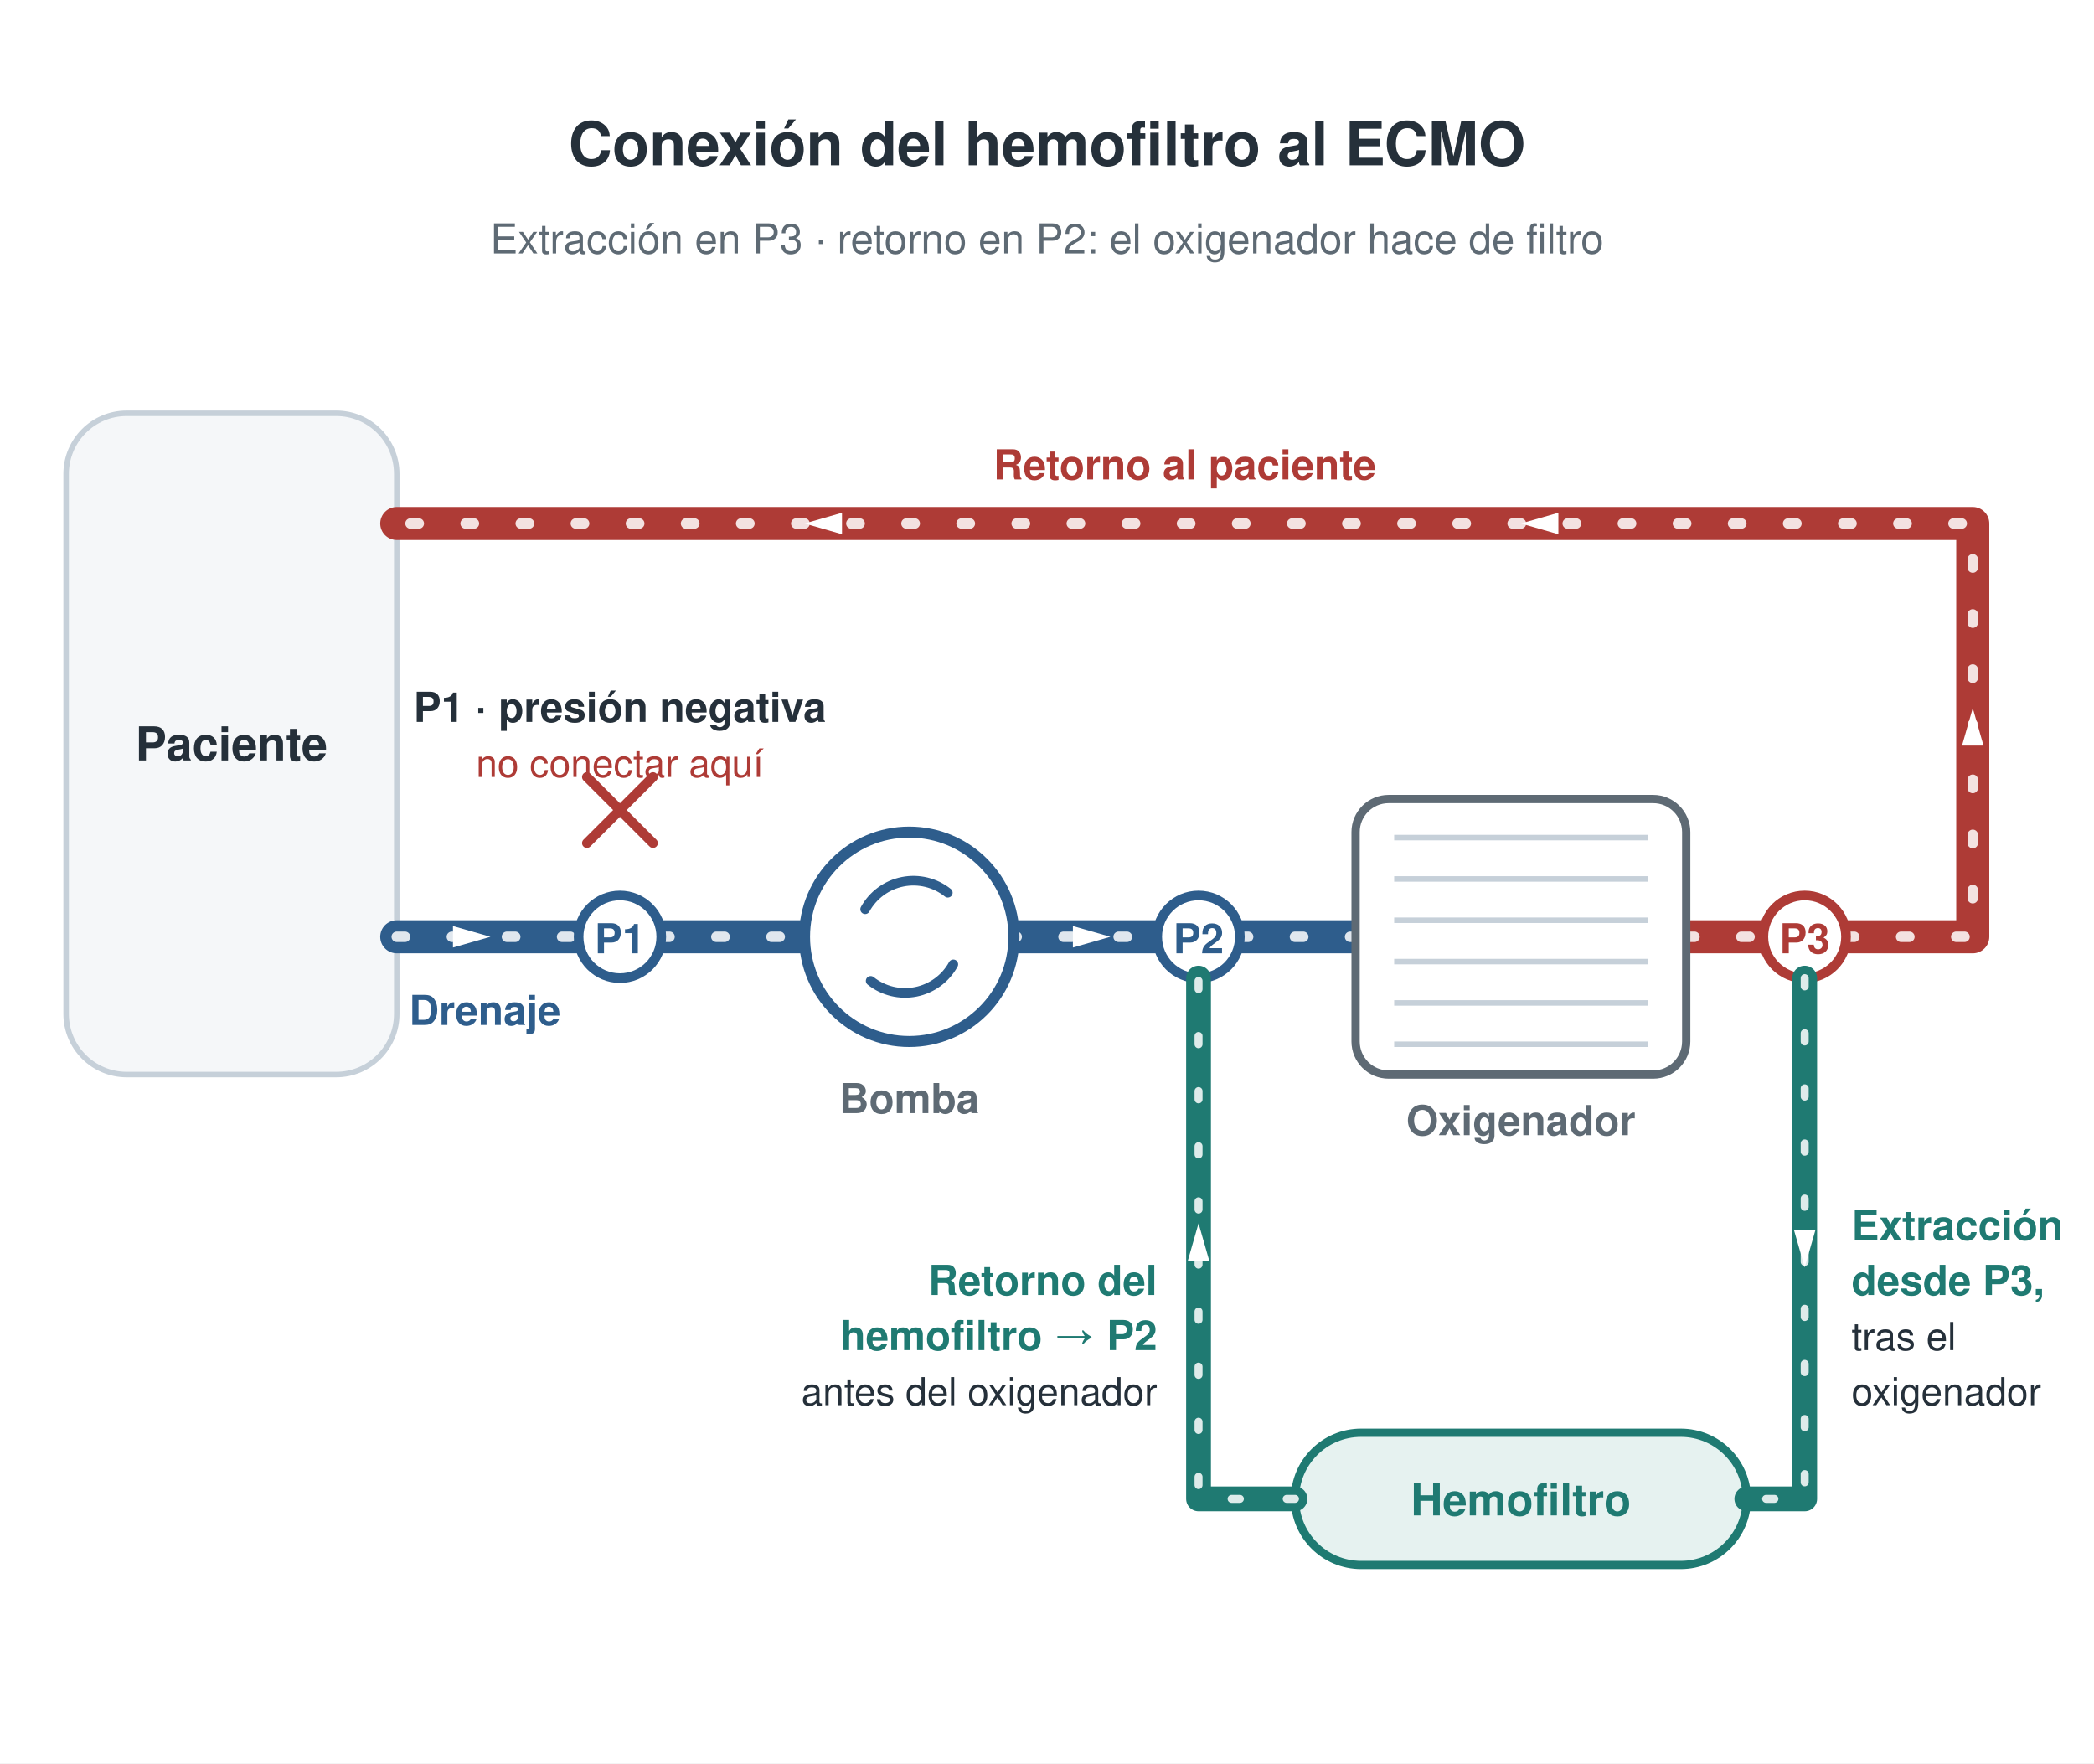
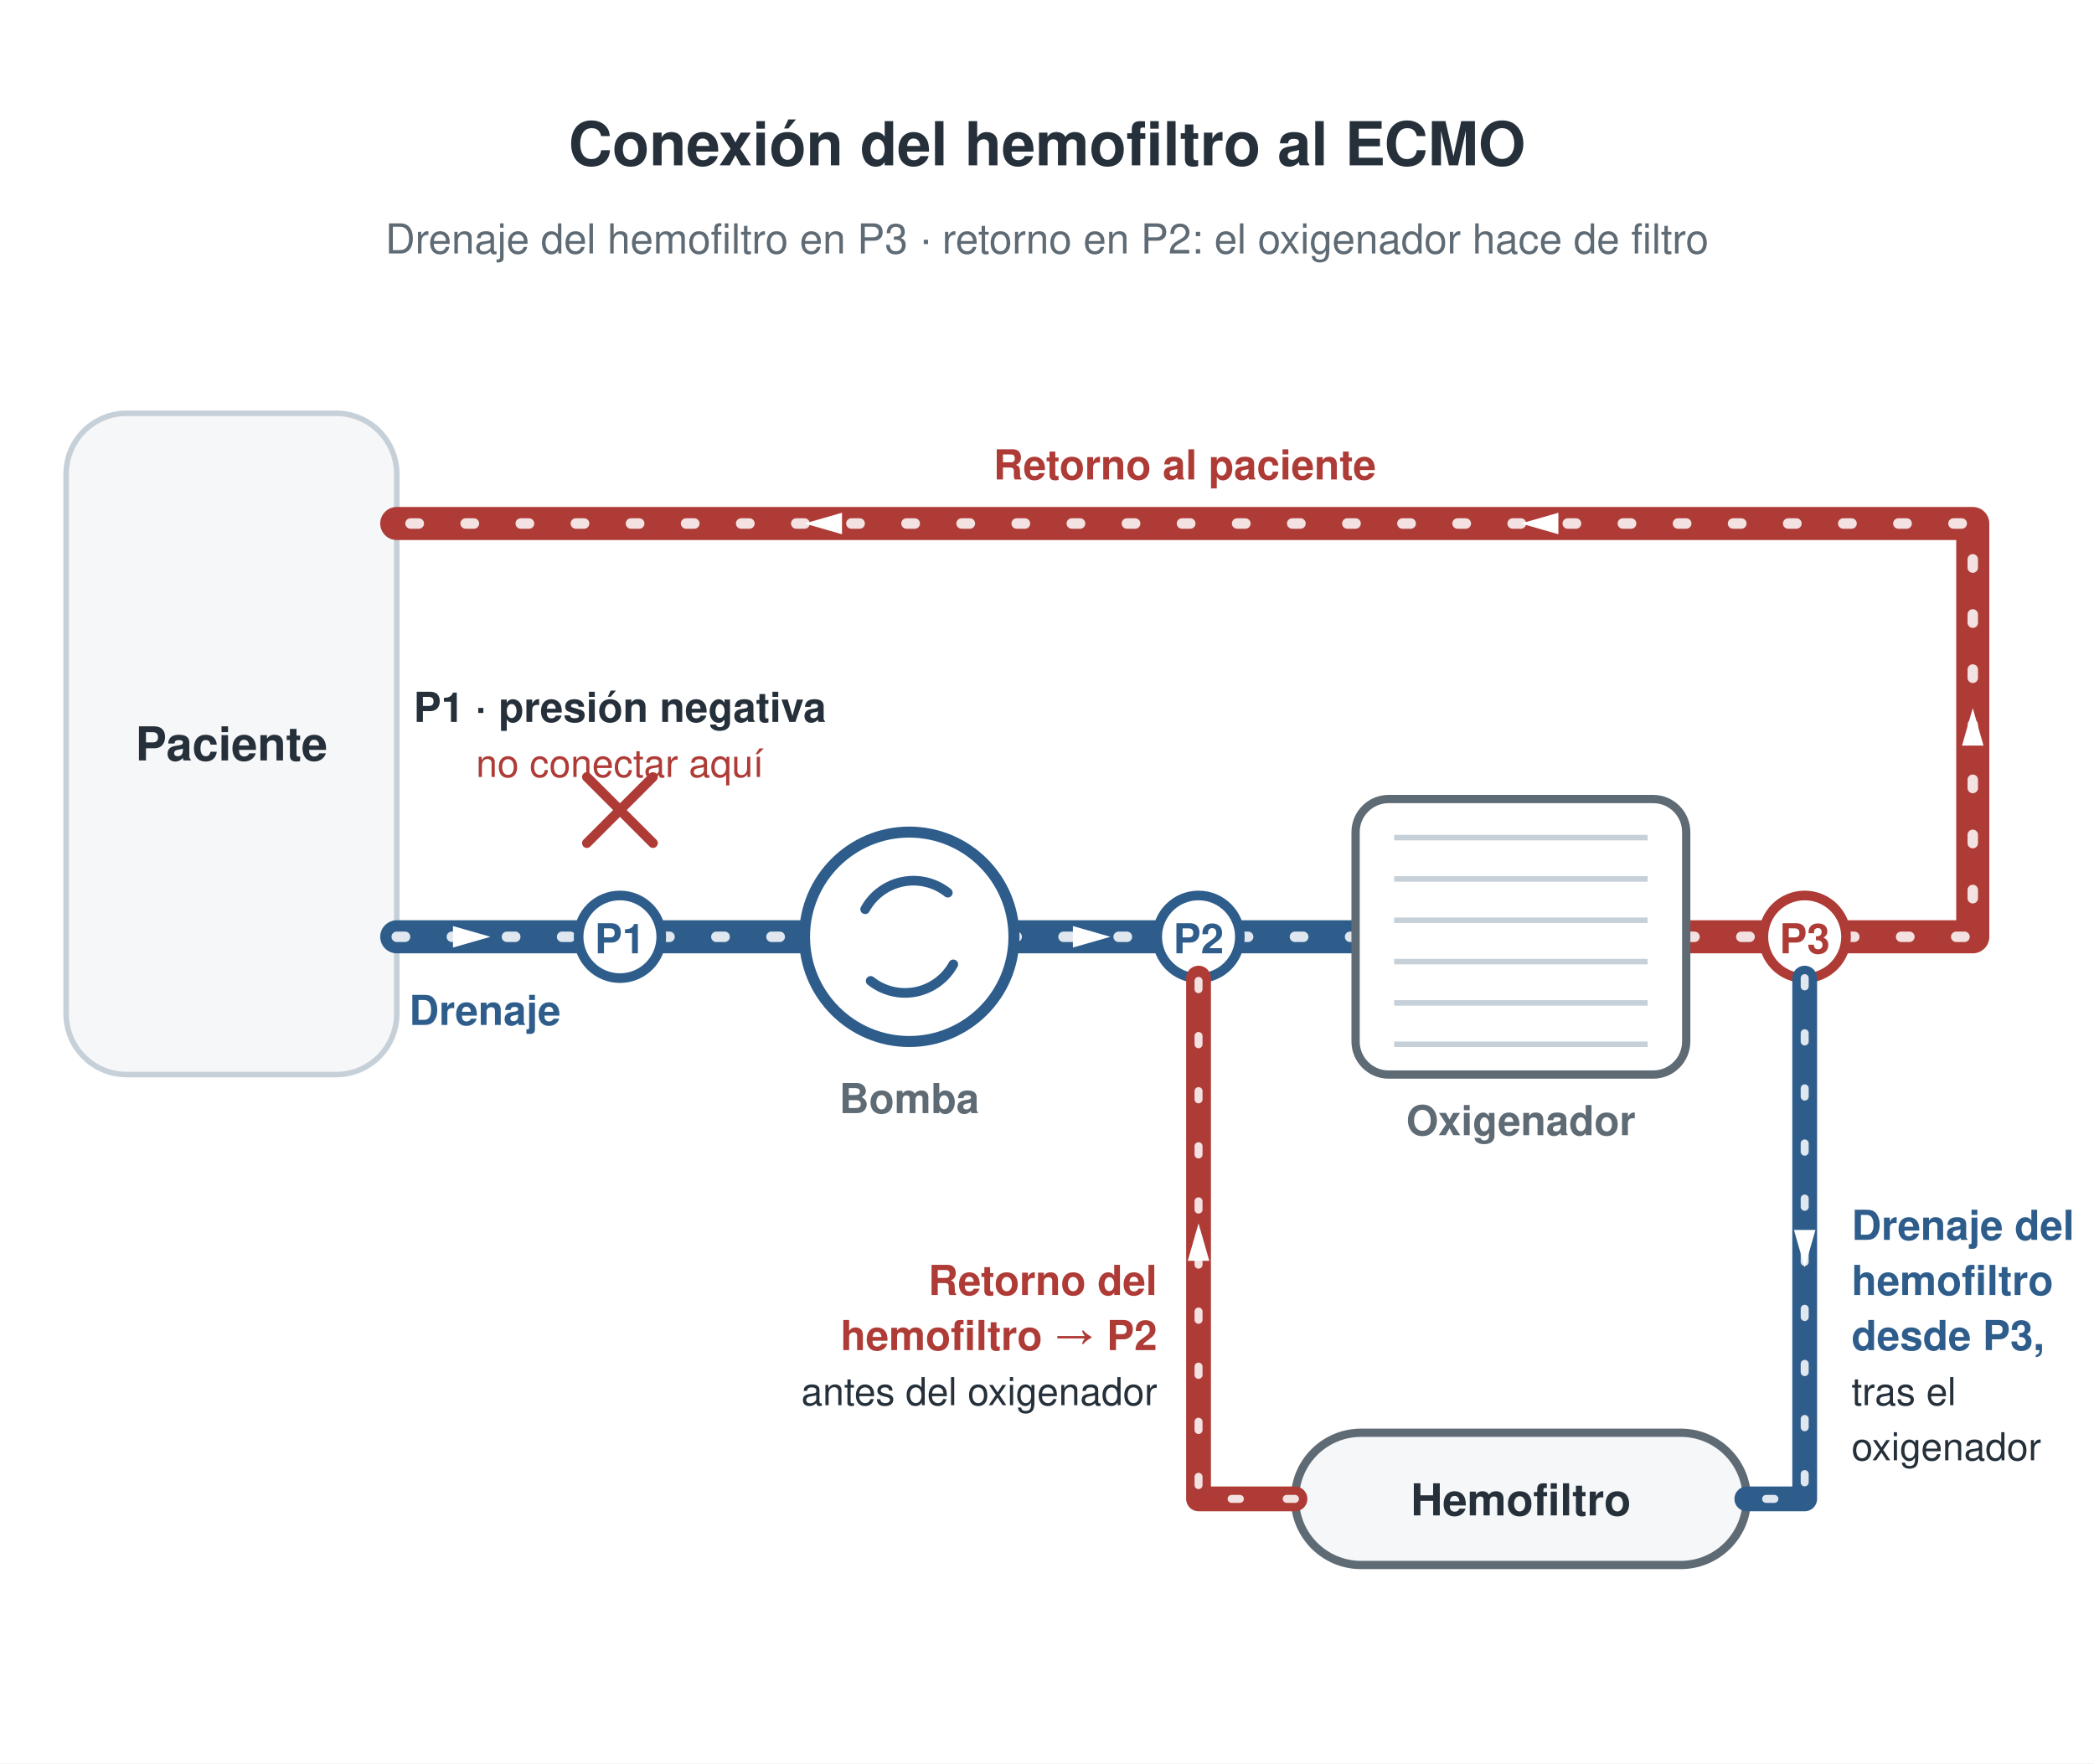
- <svg xmlns="http://www.w3.org/2000/svg" viewBox="0 0 760 640" role="img" aria-label="Conexión del hemofiltro al circuito de ECMO: extracción en P3 y retorno en P2">
+ <svg xmlns="http://www.w3.org/2000/svg" viewBox="0 0 760 640" role="img" aria-label="Conexión del hemofiltro al circuito de ECMO: drenaje del hemofiltro en P3 (línea azul) y retorno en P2 (línea roja)">
  <style>.fl{animation:fl 1.2s linear infinite}@keyframes fl{to{stroke-dashoffset:-40}}@media (prefers-reduced-motion:reduce){.fl{animation:none}}</style>
  <rect width="760" height="640" fill="#FFFFFF" />
  <rect x="24" y="150" width="120" height="240" rx="22" fill="#F5F7F9" stroke="#C6D0D9" stroke-width="2" />
  <text x="84" y="276" font-family="IBM Plex Sans, Helvetica, Arial, sans-serif" font-size="17" font-weight="700" fill="#25303A" text-anchor="middle">Paciente</text>
  <path d="M144 340 L210 340" fill="none" stroke="#2E5D8C" stroke-width="12" stroke-linecap="round" stroke-linejoin="round" />
  <path class="fl" style="animation-duration:1.2s" d="M144 340 L210 340" fill="none" stroke="#FFFFFF" stroke-opacity=".85" stroke-width="3.8" stroke-linecap="round" stroke-linejoin="round" stroke-dasharray="3 17" />
  <path d="M240 340 L294 340" fill="none" stroke="#2E5D8C" stroke-width="12" stroke-linecap="round" stroke-linejoin="round" />
  <path class="fl" style="animation-duration:1.2s" d="M240 340 L294 340" fill="none" stroke="#FFFFFF" stroke-opacity=".85" stroke-width="3.8" stroke-linecap="round" stroke-linejoin="round" stroke-dasharray="3 17" />
  <path d="M366 340 L420 340" fill="none" stroke="#2E5D8C" stroke-width="12" stroke-linecap="round" stroke-linejoin="round" />
  <path class="fl" style="animation-duration:1.2s" d="M366 340 L420 340" fill="none" stroke="#FFFFFF" stroke-opacity=".85" stroke-width="3.8" stroke-linecap="round" stroke-linejoin="round" stroke-dasharray="3 17" />
  <path d="M450 340 L492 340" fill="none" stroke="#2E5D8C" stroke-width="12" stroke-linecap="round" stroke-linejoin="round" />
  <path class="fl" style="animation-duration:1.2s" d="M450 340 L492 340" fill="none" stroke="#FFFFFF" stroke-opacity=".85" stroke-width="3.8" stroke-linecap="round" stroke-linejoin="round" stroke-dasharray="3 17" />
  <path d="M612 340 L640 340" fill="none" stroke="#AE3B36" stroke-width="12" stroke-linecap="round" stroke-linejoin="round" />
  <path class="fl" style="animation-duration:1.2s" d="M612 340 L640 340" fill="none" stroke="#FFFFFF" stroke-opacity=".85" stroke-width="3.8" stroke-linecap="round" stroke-linejoin="round" stroke-dasharray="3 17" />
  <path d="M670 340 L716 340 L716 190 L144 190" fill="none" stroke="#AE3B36" stroke-width="12" stroke-linecap="round" stroke-linejoin="round" />
  <path class="fl" style="animation-duration:2.4s" d="M670 340 L716 340 L716 190 L144 190" fill="none" stroke="#FFFFFF" stroke-opacity=".85" stroke-width="3.8" stroke-linecap="round" stroke-linejoin="round" stroke-dasharray="3 17" />
  <circle cx="330" cy="340" r="38" fill="#FFFFFF" stroke="#2E5D8C" stroke-width="4" />
  <path d="M330 340 m-16 -10 a20 20 0 0 1 30 -6 M330 340 m16 10 a20 20 0 0 1 -30 6" fill="none" stroke="#2E5D8C" stroke-width="3.5" stroke-linecap="round" />
  <text x="330" y="404" font-family="IBM Plex Sans, Helvetica, Arial, sans-serif" font-size="15" font-weight="600" fill="#5E6A74" text-anchor="middle">Bomba</text>
  <rect x="492" y="290" width="120" height="100" rx="12" fill="#FFFFFF" stroke="#5E6A74" stroke-width="3" />
  <path d="M506 304 L598 304" stroke="#C6D0D9" stroke-width="2" />
  <path d="M506 319 L598 319" stroke="#C6D0D9" stroke-width="2" />
  <path d="M506 334 L598 334" stroke="#C6D0D9" stroke-width="2" />
  <path d="M506 349 L598 349" stroke="#C6D0D9" stroke-width="2" />
  <path d="M506 364 L598 364" stroke="#C6D0D9" stroke-width="2" />
  <path d="M506 379 L598 379" stroke="#C6D0D9" stroke-width="2" />
  <text x="552" y="412" font-family="IBM Plex Sans, Helvetica, Arial, sans-serif" font-size="15" font-weight="600" fill="#5E6A74" text-anchor="middle">Oxigenador</text>
  <circle cx="225" cy="340" r="15" fill="#FFFFFF" stroke="#2E5D8C" stroke-width="3.5" />
  <text x="225" y="346" font-family="IBM Plex Sans, Helvetica, Arial, sans-serif" font-size="15" font-weight="700" fill="#2E5D8C" text-anchor="middle">P1</text>
  <circle cx="435" cy="340" r="15" fill="#FFFFFF" stroke="#2E5D8C" stroke-width="3.5" />
  <text x="435" y="346" font-family="IBM Plex Sans, Helvetica, Arial, sans-serif" font-size="15" font-weight="700" fill="#2E5D8C" text-anchor="middle">P2</text>
  <circle cx="655" cy="340" r="15" fill="#FFFFFF" stroke="#AE3B36" stroke-width="3.5" />
  <text x="655" y="346" font-family="IBM Plex Sans, Helvetica, Arial, sans-serif" font-size="15" font-weight="700" fill="#AE3B36" text-anchor="middle">P3</text>
-   <rect x="470" y="520" width="164" height="48" rx="24" fill="#E6F2F0" stroke="#1F7A72" stroke-width="3" />
-   <text x="552" y="550" font-family="IBM Plex Sans, Helvetica, Arial, sans-serif" font-size="16" font-weight="700" fill="#1F7A72" text-anchor="middle">Hemofiltro</text>
-   <path d="M655 355 L655 544 L634 544" fill="none" stroke="#1F7A72" stroke-width="9" stroke-linecap="round" stroke-linejoin="round" />
+   <rect x="470" y="520" width="164" height="48" rx="24" fill="#F5F7F9" stroke="#5E6A74" stroke-width="3" />
+   <text x="552" y="550" font-family="IBM Plex Sans, Helvetica, Arial, sans-serif" font-size="16" font-weight="700" fill="#25303A" text-anchor="middle">Hemofiltro</text>
+   <path d="M655 355 L655 544 L634 544" fill="none" stroke="#2E5D8C" stroke-width="9" stroke-linecap="round" stroke-linejoin="round" />
  <path class="fl" style="animation-duration:1.6s" d="M655 355 L655 544 L634 544" fill="none" stroke="#FFFFFF" stroke-opacity=".85" stroke-width="2.9" stroke-linecap="round" stroke-linejoin="round" stroke-dasharray="3 17" />
-   <path d="M470 544 L435 544 L435 355" fill="none" stroke="#1F7A72" stroke-width="9" stroke-linecap="round" stroke-linejoin="round" />
+   <path d="M470 544 L435 544 L435 355" fill="none" stroke="#AE3B36" stroke-width="9" stroke-linecap="round" stroke-linejoin="round" />
  <path class="fl" style="animation-duration:1.6s" d="M470 544 L435 544 L435 355" fill="none" stroke="#FFFFFF" stroke-opacity=".85" stroke-width="2.9" stroke-linecap="round" stroke-linejoin="round" stroke-dasharray="3 17" />
  <polygon points="655.0,460.0 651.1,446.4 658.9,446.4" fill="#FFFFFF" />
  <polygon points="435.0,444.0 438.9,457.6 431.1,457.6" fill="#FFFFFF" />
  <polygon points="552.0,190.0 565.6,186.1 565.6,193.9" fill="#FFFFFF" />
  <polygon points="292.0,190.0 305.6,186.1 305.6,193.9" fill="#FFFFFF" />
  <polygon points="716.0,257.0 719.9,270.6 712.1,270.6" fill="#FFFFFF" />
  <polygon points="178.0,340.0 164.4,343.9 164.4,336.1" fill="#FFFFFF" />
  <polygon points="403.0,340.0 389.4,343.9 389.4,336.1" fill="#FFFFFF" />
  <path d="M213 312 L237 288 M213 288 L237 312" stroke="#AE3B36" stroke-width="3.5" stroke-linecap="round" transform="translate(0 -6)" />
  <text x="225" y="262" font-family="IBM Plex Sans, Helvetica, Arial, sans-serif" font-size="15" font-weight="700" fill="#25303A" text-anchor="middle">P1 · presión negativa</text>
  <text x="225" y="282" font-family="IBM Plex Sans, Helvetica, Arial, sans-serif" font-size="14" font-weight="500" fill="#AE3B36" text-anchor="middle">no conectar aquí</text>
-   <text x="420" y="470" font-family="IBM Plex Sans, Helvetica, Arial, sans-serif" font-size="15" font-weight="700" fill="#1F7A72" text-anchor="end">Retorno del</text>
-   <text x="420" y="490" font-family="IBM Plex Sans, Helvetica, Arial, sans-serif" font-size="15" font-weight="700" fill="#1F7A72" text-anchor="end">hemofiltro → P2</text>
+   <text x="420" y="470" font-family="IBM Plex Sans, Helvetica, Arial, sans-serif" font-size="15" font-weight="700" fill="#AE3B36" text-anchor="end">Retorno del</text>
+   <text x="420" y="490" font-family="IBM Plex Sans, Helvetica, Arial, sans-serif" font-size="15" font-weight="700" fill="#AE3B36" text-anchor="end">hemofiltro → P2</text>
  <text x="420" y="510" font-family="IBM Plex Sans, Helvetica, Arial, sans-serif" font-size="14" font-weight="500" fill="#25303A" text-anchor="end">antes del oxigenador</text>
-   <text x="672" y="450" font-family="IBM Plex Sans, Helvetica, Arial, sans-serif" font-size="15" font-weight="700" fill="#1F7A72" text-anchor="start">Extracción</text>
-   <text x="672" y="470" font-family="IBM Plex Sans, Helvetica, Arial, sans-serif" font-size="15" font-weight="700" fill="#1F7A72" text-anchor="start">desde P3,</text>
-   <text x="672" y="490" font-family="IBM Plex Sans, Helvetica, Arial, sans-serif" font-size="14" font-weight="500" fill="#25303A" text-anchor="start">tras el</text>
-   <text x="672" y="510" font-family="IBM Plex Sans, Helvetica, Arial, sans-serif" font-size="14" font-weight="500" fill="#25303A" text-anchor="start">oxigenador</text>
+   <text x="672" y="450" font-family="IBM Plex Sans, Helvetica, Arial, sans-serif" font-size="15" font-weight="700" fill="#2E5D8C" text-anchor="start">Drenaje del</text>
+   <text x="672" y="470" font-family="IBM Plex Sans, Helvetica, Arial, sans-serif" font-size="15" font-weight="700" fill="#2E5D8C" text-anchor="start">hemofiltro</text>
+   <text x="672" y="490" font-family="IBM Plex Sans, Helvetica, Arial, sans-serif" font-size="15" font-weight="700" fill="#2E5D8C" text-anchor="start">desde P3,</text>
+   <text x="672" y="510" font-family="IBM Plex Sans, Helvetica, Arial, sans-serif" font-size="14" font-weight="500" fill="#25303A" text-anchor="start">tras el</text>
+   <text x="672" y="530" font-family="IBM Plex Sans, Helvetica, Arial, sans-serif" font-size="14" font-weight="500" fill="#25303A" text-anchor="start">oxigenador</text>
  <text x="430" y="174" font-family="IBM Plex Sans, Helvetica, Arial, sans-serif" font-size="15" font-weight="600" fill="#AE3B36" text-anchor="middle">Retorno al paciente</text>
  <text x="176" y="372" font-family="IBM Plex Sans, Helvetica, Arial, sans-serif" font-size="15" font-weight="600" fill="#2E5D8C" text-anchor="middle">Drenaje</text>
  <text x="380" y="60" font-family="IBM Plex Sans, Helvetica, Arial, sans-serif" font-size="22" font-weight="700" fill="#25303A" text-anchor="middle">Conexión del hemofiltro al ECMO</text>
-   <text x="380" y="92" font-family="IBM Plex Sans, Helvetica, Arial, sans-serif" font-size="15" font-weight="500" fill="#5E6A74" text-anchor="middle">Extracción en P3 · retorno en P2: el oxigenador hace de filtro</text>
+   <text x="380" y="92" font-family="IBM Plex Sans, Helvetica, Arial, sans-serif" font-size="15" font-weight="500" fill="#5E6A74" text-anchor="middle">Drenaje del hemofiltro en P3 · retorno en P2: el oxigenador hace de filtro</text>
</svg>
